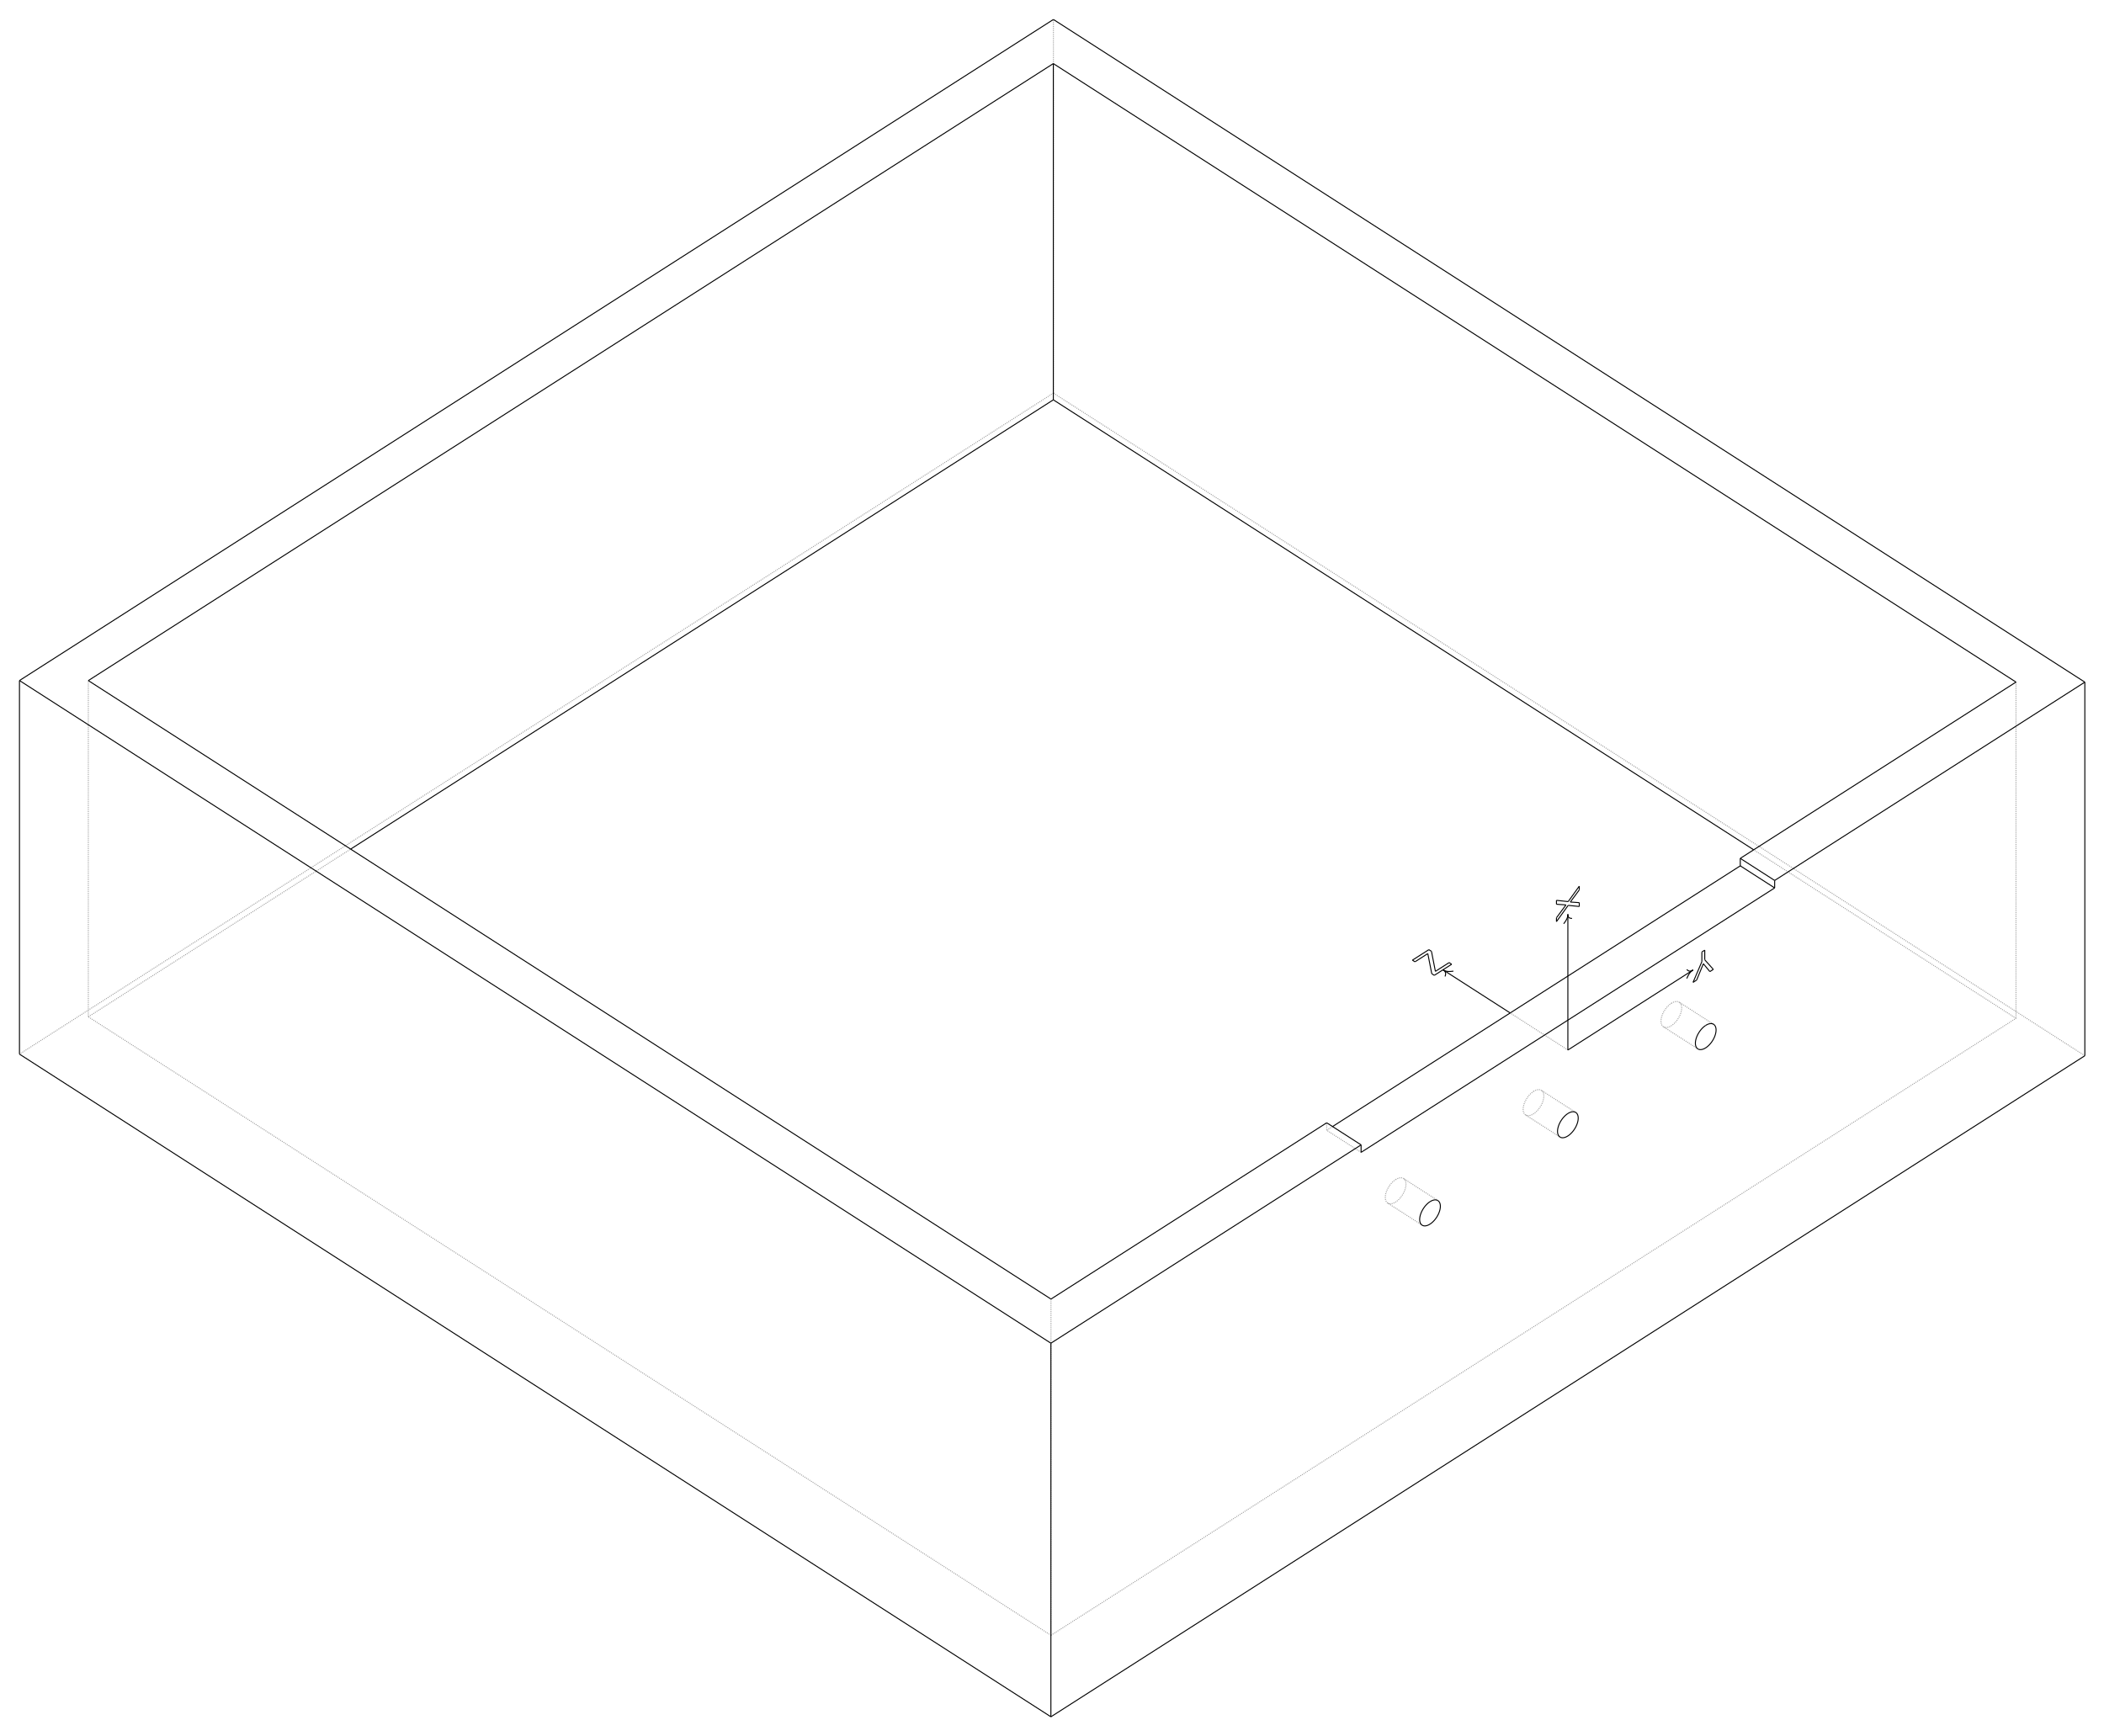
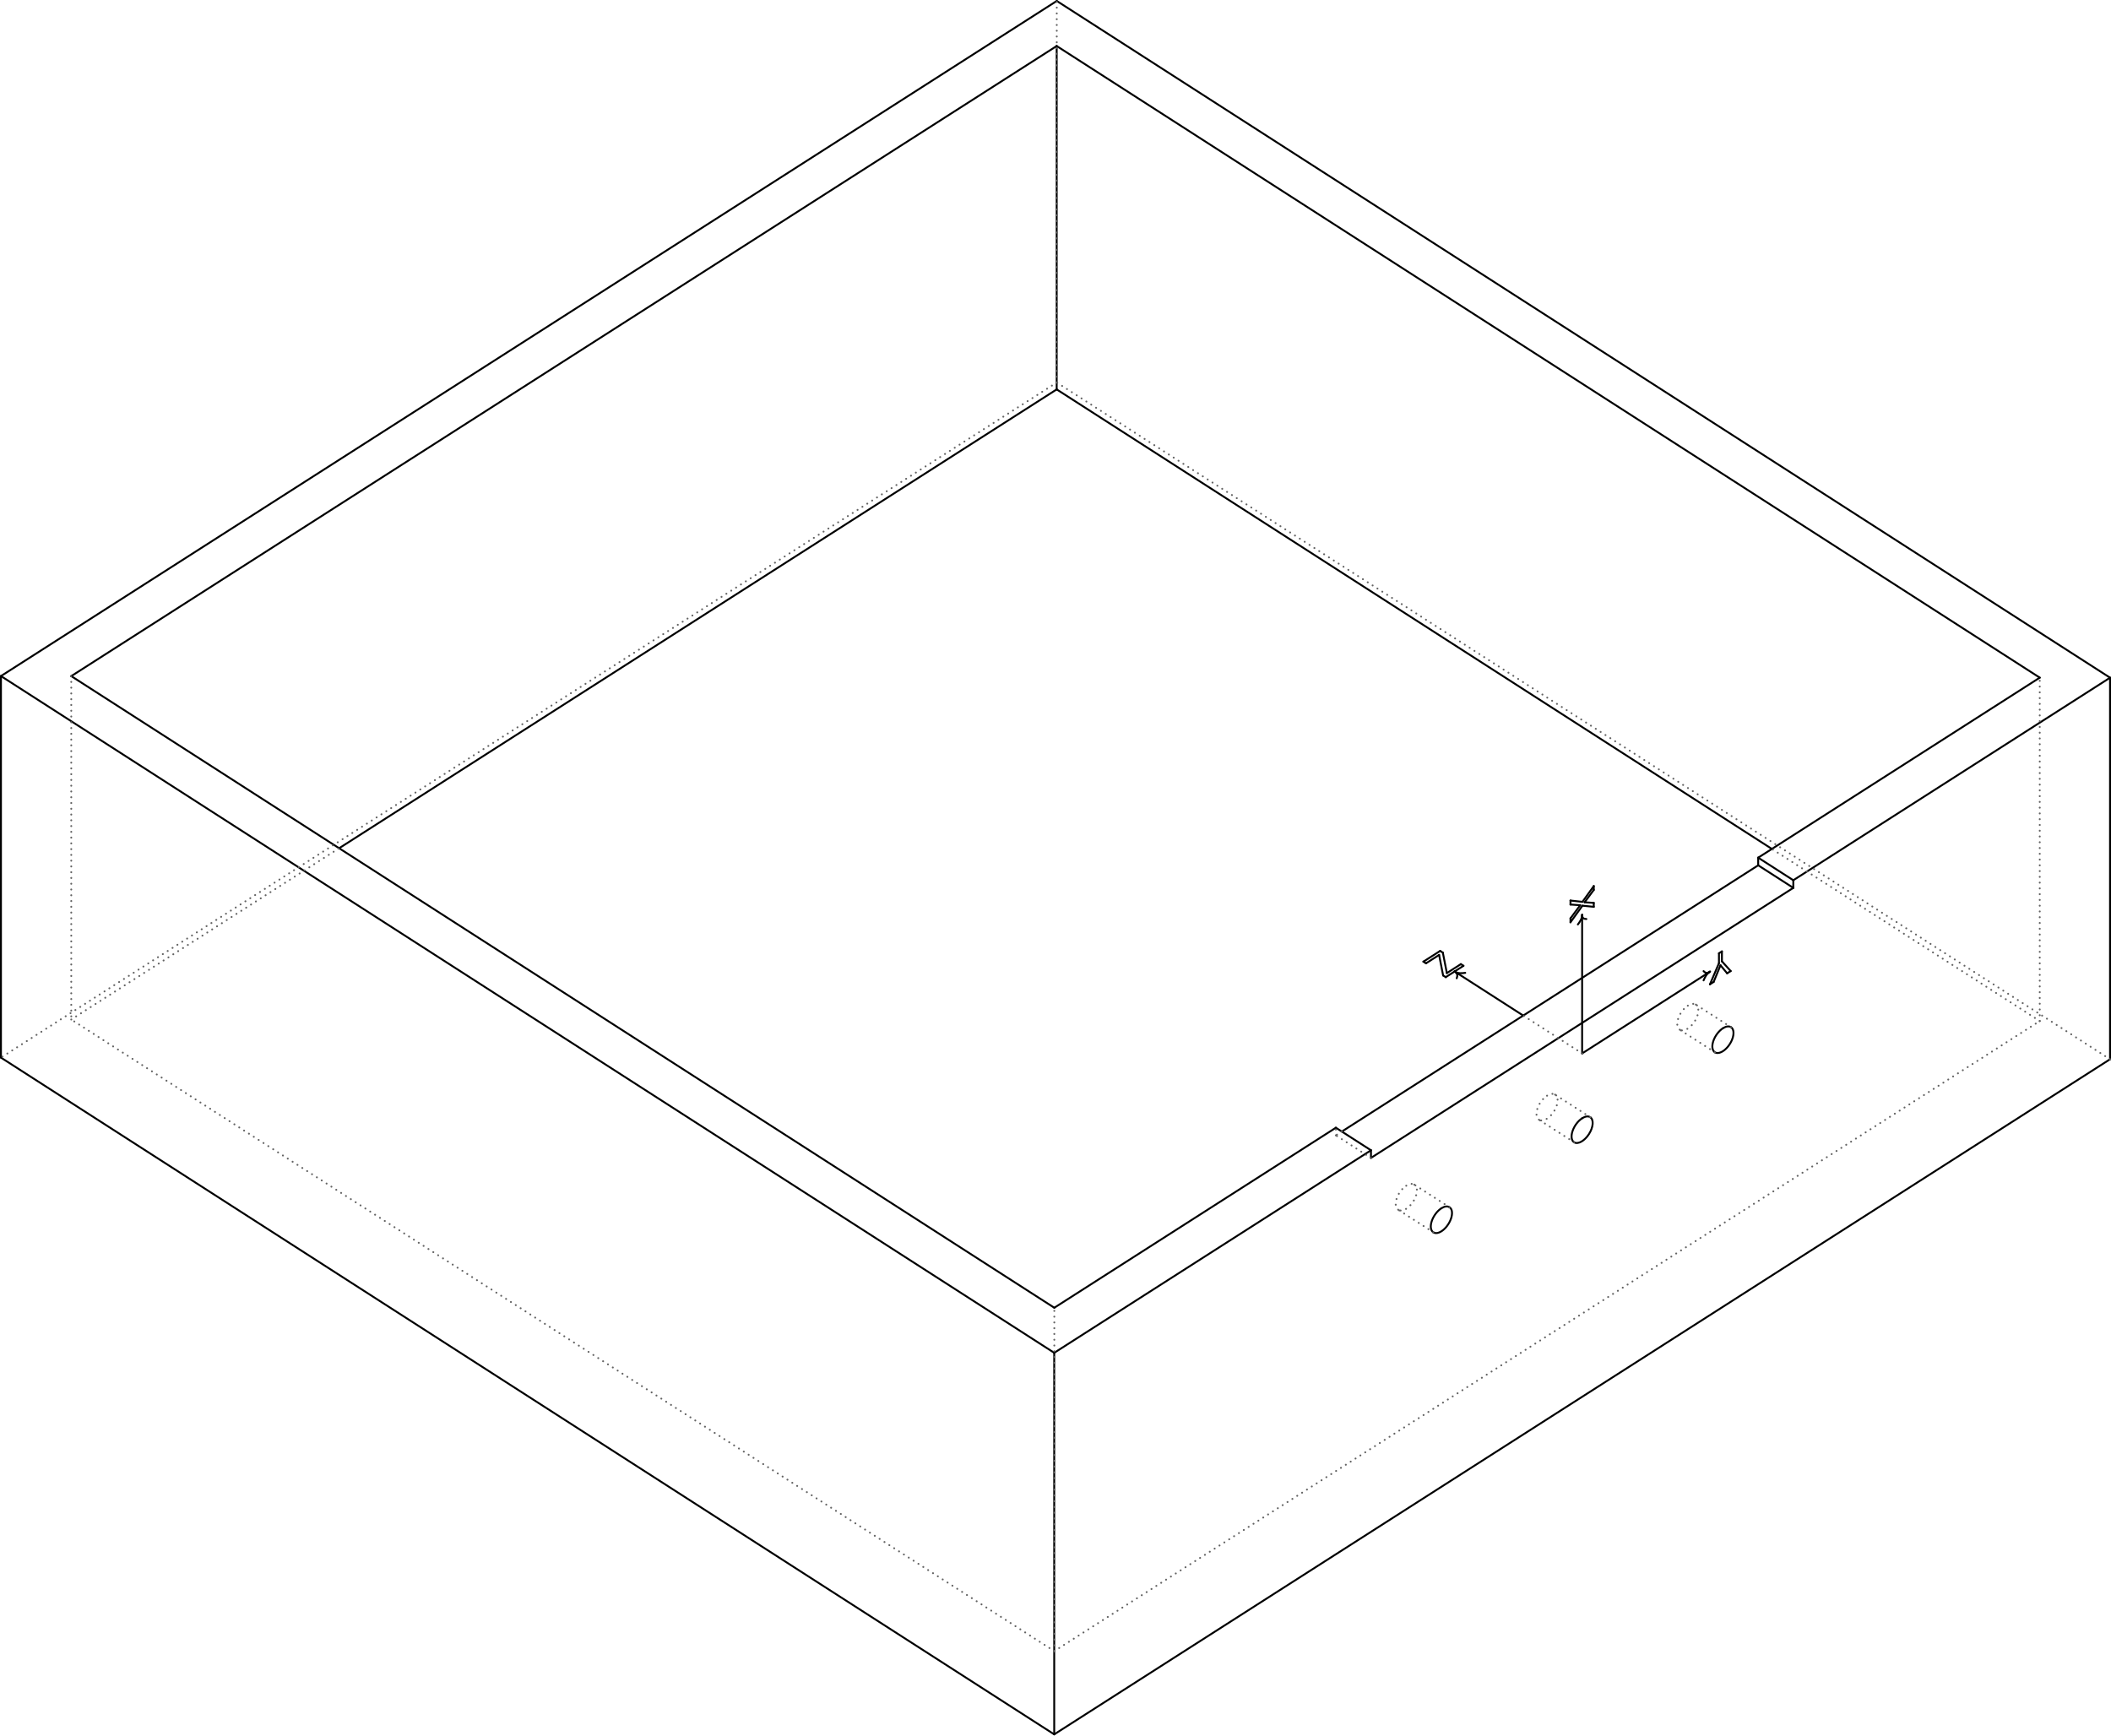
- <svg xmlns="http://www.w3.org/2000/svg" width="2161" height="1783">
-   <g transform="scale(5, -5)   translate(215.9605,-192.2487)" stroke-width="0.2" fill="none">
-     <g stroke="rgb(160,160,160)" fill="none" stroke-dasharray="0.2,0.2">
-       <path d="M0.428,111.494 L0.428,188.249 " />
-       <path d="M0.428,111.494 L-211.96,-24.317 " />
-       <path d="M212.303,-24.646 L0.428,111.494 " />
-       <path d="M198.161,-16.96 L198.161,52.119 " />
-       <path d="M-0.069,-143.716 L198.161,-16.96 " />
-       <path d="M57.766,-39.191 L56.569,-39.956 " />
-       <path d="M-0.069,-143.716 L-0.069,-74.637 " />
-       <path d="M56.569,-39.956 L56.569,-38.421 " />
-       <path d="M70.728,-50.091 L70.843,-50.021 L70.958,-49.957 L71.072,-49.901 L71.185,-49.852 L71.297,-49.811 L71.408,-49.777 L71.516,-49.751 L71.622,-49.733 L71.725,-49.723 L71.825,-49.72 L71.874,-49.722 L71.922,-49.726 L71.97,-49.731 L72.016,-49.739 L72.061,-49.749 L72.106,-49.76 L72.149,-49.774 L72.191,-49.789 L72.233,-49.806 L72.273,-49.825 L72.312,-49.847 L72.349,-49.87 " />
-       <path d="M72.349,-49.87 L72.415,-49.916 L72.476,-49.968 L72.533,-50.026 L72.586,-50.09 L72.634,-50.159 L72.678,-50.234 L72.717,-50.314 L72.751,-50.399 L72.78,-50.489 L72.805,-50.583 L72.824,-50.682 L72.838,-50.785 L72.847,-50.891 L72.851,-51.002 L72.85,-51.115 L72.844,-51.232 L72.833,-51.351 L72.817,-51.474 L72.795,-51.598 L72.769,-51.724 L72.738,-51.852 L72.702,-51.981 L72.661,-52.111 L72.615,-52.242 L72.565,-52.373 L72.511,-52.504 L72.452,-52.635 L72.389,-52.765 L72.322,-52.895 L72.252,-53.023 L72.177,-53.15 L72.099,-53.275 L72.018,-53.397 L71.934,-53.518 L71.846,-53.635 L71.756,-53.75 L71.664,-53.862 L71.569,-53.969 L71.473,-54.073 L71.374,-54.173 L71.274,-54.269 L71.173,-54.36 L71.07,-54.447 L70.967,-54.528 L70.863,-54.605 L70.759,-54.676 L70.655,-54.741 L70.551,-54.801 L70.447,-54.855 L70.344,-54.904 L70.242,-54.946 L70.141,-54.982 L70.042,-55.011 L69.944,-55.035 L69.848,-55.052 L69.754,-55.062 L69.663,-55.067 L69.574,-55.064 L69.488,-55.056 L69.405,-55.041 L69.325,-55.019 L69.248,-54.992 L69.175,-54.958 L69.106,-54.917 " />
-       <path d="M69.106,-54.917 L69.058,-54.884 L69.013,-54.848 L68.969,-54.809 L68.928,-54.767 L68.889,-54.722 L68.853,-54.674 L68.818,-54.623 L68.787,-54.569 L68.757,-54.513 L68.73,-54.453 L68.706,-54.392 L68.684,-54.327 L68.665,-54.261 L68.648,-54.192 L68.634,-54.12 L68.623,-54.047 L68.614,-53.971 L68.608,-53.893 L68.605,-53.814 L68.604,-53.733 L68.606,-53.65 L68.611,-53.565 L68.618,-53.479 L68.628,-53.391 L68.64,-53.303 L68.656,-53.213 L68.674,-53.122 L68.694,-53.03 L68.717,-52.938 L68.743,-52.844 L68.771,-52.751 L68.801,-52.656 L68.834,-52.562 L68.869,-52.467 L68.907,-52.372 L68.947,-52.277 L68.989,-52.182 L69.034,-52.088 L69.08,-51.994 L69.129,-51.9 L69.18,-51.807 L69.232,-51.715 L69.287,-51.624 L69.343,-51.533 L69.401,-51.444 L69.461,-51.356 L69.522,-51.269 L69.585,-51.183 L69.649,-51.1 L69.715,-51.017 L69.782,-50.937 L69.85,-50.858 L69.919,-50.781 L69.989,-50.707 L70.06,-50.634 L70.132,-50.564 L70.205,-50.496 L70.279,-50.43 L70.353,-50.367 L70.427,-50.306 L70.502,-50.248 L70.577,-50.193 L70.652,-50.141 L70.728,-50.091 " />
-       <path d="M99.046,-31.983 L99.162,-31.912 L99.277,-31.849 L99.391,-31.793 L99.504,-31.744 L99.616,-31.703 L99.726,-31.669 L99.834,-31.643 L99.94,-31.625 L100.043,-31.615 L100.144,-31.612 L100.193,-31.614 L100.241,-31.618 L100.288,-31.623 L100.334,-31.631 L100.38,-31.64 L100.424,-31.652 L100.467,-31.665 L100.51,-31.681 L100.551,-31.698 L100.591,-31.717 L100.63,-31.738 L100.668,-31.761 " />
-       <path d="M100.668,-31.761 L100.733,-31.808 L100.795,-31.86 L100.852,-31.918 L100.904,-31.982 L100.953,-32.051 L100.996,-32.126 L101.035,-32.206 L101.069,-32.291 L101.099,-32.381 L101.123,-32.475 L101.142,-32.574 L101.157,-32.676 L101.166,-32.783 L101.17,-32.893 L101.169,-33.007 L101.163,-33.124 L101.152,-33.243 L101.135,-33.365 L101.114,-33.49 L101.088,-33.616 L101.056,-33.744 L101.02,-33.873 L100.979,-34.003 L100.934,-34.134 L100.884,-34.265 L100.829,-34.396 L100.771,-34.527 L100.708,-34.657 L100.641,-34.787 L100.57,-34.915 L100.496,-35.042 L100.418,-35.167 L100.337,-35.289 L100.252,-35.41 L100.165,-35.527 L100.075,-35.642 L99.983,-35.753 L99.888,-35.861 L99.791,-35.965 L99.693,-36.065 L99.593,-36.161 L99.491,-36.252 L99.389,-36.339 L99.286,-36.42 L99.182,-36.497 L99.078,-36.568 L98.973,-36.633 L98.869,-36.693 L98.766,-36.747 L98.663,-36.795 L98.561,-36.838 L98.46,-36.873 L98.36,-36.903 L98.263,-36.927 L98.167,-36.944 L98.073,-36.954 L97.981,-36.959 L97.893,-36.956 L97.806,-36.948 L97.723,-36.933 L97.643,-36.911 L97.567,-36.883 L97.494,-36.849 L97.425,-36.809 " />
-       <path d="M97.425,-36.809 L97.377,-36.776 L97.331,-36.74 L97.288,-36.701 L97.247,-36.659 L97.208,-36.614 L97.171,-36.566 L97.137,-36.515 L97.105,-36.461 L97.076,-36.405 L97.049,-36.345 L97.025,-36.284 L97.003,-36.219 L96.983,-36.153 L96.967,-36.083 L96.953,-36.012 L96.941,-35.938 L96.933,-35.863 L96.927,-35.785 L96.923,-35.706 L96.922,-35.624 L96.924,-35.541 L96.929,-35.457 L96.936,-35.371 L96.946,-35.283 L96.959,-35.195 L96.974,-35.105 L96.992,-35.014 L97.013,-34.922 L97.036,-34.83 L97.061,-34.736 L97.089,-34.643 L97.12,-34.548 L97.153,-34.454 L97.188,-34.359 L97.226,-34.264 L97.266,-34.169 L97.308,-34.074 L97.352,-33.98 L97.399,-33.886 L97.447,-33.792 L97.498,-33.699 L97.551,-33.607 L97.605,-33.515 L97.661,-33.425 L97.72,-33.336 L97.779,-33.248 L97.841,-33.161 L97.903,-33.075 L97.968,-32.991 L98.033,-32.909 L98.1,-32.829 L98.168,-32.75 L98.238,-32.673 L98.308,-32.599 L98.379,-32.526 L98.451,-32.456 L98.524,-32.388 L98.597,-32.322 L98.671,-32.259 L98.746,-32.198 L98.82,-32.14 L98.896,-32.085 L98.971,-32.032 L99.046,-31.983 " />
-       <path d="M127.365,-13.875 L127.48,-13.804 L127.595,-13.741 L127.709,-13.685 L127.823,-13.636 L127.934,-13.595 L128.045,-13.561 L128.153,-13.535 L128.259,-13.517 L128.362,-13.507 L128.462,-13.504 L128.511,-13.506 L128.559,-13.509 L128.607,-13.515 L128.653,-13.523 L128.698,-13.532 L128.743,-13.544 L128.786,-13.557 L128.828,-13.573 L128.87,-13.59 L128.91,-13.609 L128.949,-13.63 L128.987,-13.653 " />
-       <path d="M128.987,-13.653 L129.052,-13.7 L129.113,-13.752 L129.17,-13.81 L129.223,-13.874 L129.271,-13.943 L129.315,-14.018 L129.354,-14.098 L129.388,-14.183 L129.417,-14.272 L129.442,-14.367 L129.461,-14.465 L129.475,-14.568 L129.484,-14.675 L129.488,-14.785 L129.487,-14.899 L129.481,-15.016 L129.47,-15.135 L129.454,-15.257 L129.432,-15.382 L129.406,-15.508 L129.375,-15.636 L129.339,-15.765 L129.298,-15.895 L129.253,-16.026 L129.202,-16.157 L129.148,-16.288 L129.089,-16.419 L129.026,-16.549 L128.959,-16.679 L128.889,-16.807 L128.814,-16.934 L128.736,-17.058 L128.655,-17.181 L128.571,-17.302 L128.483,-17.419 L128.394,-17.534 L128.301,-17.645 L128.206,-17.753 L128.11,-17.857 L128.011,-17.957 L127.911,-18.053 L127.81,-18.144 L127.707,-18.231 L127.604,-18.312 L127.5,-18.389 L127.396,-18.46 L127.292,-18.525 L127.188,-18.585 L127.084,-18.639 L126.981,-18.687 L126.879,-18.729 L126.778,-18.765 L126.679,-18.795 L126.581,-18.819 L126.485,-18.836 L126.391,-18.846 L126.3,-18.85 L126.211,-18.848 L126.125,-18.84 L126.042,-18.825 L125.962,-18.803 L125.885,-18.775 L125.812,-18.741 L125.743,-18.701 " />
-       <path d="M125.743,-18.701 L125.695,-18.668 L125.65,-18.632 L125.606,-18.593 L125.565,-18.551 L125.526,-18.506 L125.49,-18.458 L125.456,-18.407 L125.424,-18.353 L125.394,-18.296 L125.367,-18.237 L125.343,-18.175 L125.321,-18.111 L125.302,-18.044 L125.285,-17.975 L125.271,-17.904 L125.26,-17.83 L125.251,-17.755 L125.245,-17.677 L125.242,-17.598 L125.241,-17.516 L125.243,-17.433 L125.248,-17.349 L125.255,-17.263 L125.265,-17.175 L125.277,-17.087 L125.293,-16.997 L125.311,-16.906 L125.331,-16.814 L125.354,-16.722 L125.38,-16.628 L125.408,-16.534 L125.438,-16.44 L125.471,-16.345 L125.506,-16.251 L125.544,-16.156 L125.584,-16.061 L125.626,-15.966 L125.671,-15.872 L125.717,-15.777 L125.766,-15.684 L125.817,-15.591 L125.869,-15.499 L125.924,-15.407 L125.98,-15.317 L126.038,-15.228 L126.098,-15.139 L126.159,-15.053 L126.222,-14.967 L126.286,-14.883 L126.352,-14.801 L126.419,-14.721 L126.487,-14.642 L126.556,-14.565 L126.626,-14.491 L126.698,-14.418 L126.77,-14.348 L126.842,-14.28 L126.916,-14.214 L126.99,-14.151 L127.064,-14.09 L127.139,-14.032 L127.214,-13.977 L127.289,-13.924 L127.365,-13.875 " />
-       <path d="M198.161,-16.96 L144.277,17.664 " />
-       <path d="M-197.818,-16.652 L-143.934,17.804 " />
-       <path d="M-197.818,52.427 L-197.818,-16.652 " />
-       <path d="M-0.069,-143.716 L-197.818,-16.652 " />
-       <path d="M63.631,-44.494 L56.569,-39.956 " />
-       <path d="M106.109,-23.472 L94.257,-15.857 " />
-       <path d="M79.412,-54.408 L72.349,-49.87 " />
-       <path d="M76.169,-59.455 L69.106,-54.917 " />
-       <path d="M107.731,-36.299 L100.668,-31.761 " />
-       <path d="M104.487,-41.347 L97.425,-36.809 " />
-       <path d="M136.049,-18.191 L128.987,-13.653 " />
-       <path d="M132.806,-23.239 L125.743,-18.701 " />
+ <svg xmlns="http://www.w3.org/2000/svg" width="100.09mm" height="82.281mm" viewBox="-212.151 -188.44 424.646 349.087" version="1.1">
+   <g transform="scale(1,-1)" stroke-linecap="round">
+     <g fill="none" stroke="rgb(0,0,0)" stroke-width="0.382" id="Visible">
+       <line x1="0.428" y1="188.249" x2="-211.96" y2="52.438" />
+       <line x1="-211.96" y1="-24.317" x2="-211.96" y2="52.438" />
+       <line x1="212.303" y1="52.108" x2="0.428" y2="188.249" />
+       <line x1="212.303" y1="-24.646" x2="212.303" y2="52.108" />
+       <line x1="212.303" y1="52.108" x2="148.587" y2="11.365" />
+       <line x1="141.524" y1="15.903" x2="148.587" y2="11.365" />
+       <line x1="198.161" y1="52.119" x2="141.524" y2="15.903" />
+       <line x1="198.161" y1="52.119" x2="0.411" y2="179.184" />
+       <line x1="0.411" y1="179.184" x2="-197.818" y2="52.427" />
+       <line x1="-0.069" y1="-74.637" x2="-197.818" y2="52.427" />
+       <line x1="56.569" y1="-38.421" x2="-0.069" y2="-74.637" />
+       <line x1="56.569" y1="-38.421" x2="63.631" y2="-42.959" />
+       <line x1="63.631" y1="-42.959" x2="-0.086" y2="-83.702" />
+       <line x1="-0.086" y1="-83.702" x2="-211.96" y2="52.438" />
+       <line x1="-0.086" y1="-160.457" x2="-211.96" y2="-24.317" />
+       <line x1="-0.086" y1="-160.457" x2="-0.086" y2="-83.702" />
+       <line x1="212.303" y1="-24.646" x2="-0.086" y2="-160.457" />
+       <line x1="148.587" y1="9.83" x2="148.587" y2="11.365" />
+       <line x1="63.631" y1="-44.494" x2="148.587" y2="9.83" />
+       <line x1="63.631" y1="-44.494" x2="63.631" y2="-42.959" />
+       <path d="M 77.79,-54.629 A 3.0,1.63 57.277 0,0 79.412,-54.408" />
+       <path d="M 79.412,-54.408 A 3.0,1.63 57.277 1,0 76.169,-59.455" />
+       <path d="M 76.169,-59.455 A 3.0,1.63 57.277 0,0 77.79,-54.629" />
+       <path d="M 106.109,-36.521 A 3.0,1.63 57.277 0,0 107.731,-36.299" />
+       <path d="M 107.731,-36.299 A 3,1.63 57.277 1,0 104.487,-41.347" />
+       <path d="M 104.487,-41.347 A 3.0,1.63 57.277 0,0 106.109,-36.521" />
+       <path d="M 134.427,-18.413 A 3.0,1.63 57.277 0,0 136.049,-18.191" />
+       <path d="M 136.049,-18.191 A 3.0,1.63 57.277 1,0 132.806,-23.239" />
+       <path d="M 132.806,-23.239 A 3.0,1.63 57.277 0,0 134.427,-18.413" />
+       <line x1="148.587" y1="9.83" x2="141.524" y2="14.368" />
+       <line x1="141.524" y1="14.368" x2="141.524" y2="15.903" />
+       <line x1="141.524" y1="14.368" x2="57.766" y2="-39.191" />
+       <line x1="0.411" y1="110.105" x2="0.411" y2="179.184" />
+       <line x1="144.277" y1="17.664" x2="0.411" y2="110.105" />
+       <line x1="-143.934" y1="17.804" x2="0.411" y2="110.105" />
+       <line x1="106.109" y1="-23.472" x2="106.109" y2="4.408" />
+       <line x1="106.109" y1="-23.472" x2="131.825" y2="-7.028" />
+       <line x1="94.257" y1="-15.857" x2="80.455" y2="-6.989" />
+       <path d="M 106.109,4.408 C 106.109,3.633 106.537,3.598 106.966,3.562" />
+       <path d="M 106.109,4.408 C 106.109,3.633 105.68,3.05 105.252,2.466" />
+       <path d="M 131.825,-7.028 C 131.111,-7.485 130.825,-8.133 130.539,-8.78" />
+       <path d="M 131.825,-7.028 C 131.111,-7.485 130.825,-7.203 130.539,-6.921" />
+       <path d="M 80.455,-6.989 C 81.167,-7.446 81.881,-7.356 82.595,-7.265" />
+       <path d="M 80.455,-6.989 C 81.167,-7.446 81.024,-7.904 80.88,-8.361" />
+       <line x1="108.452" y1="10.193" x2="106.17" y2="7.019" />
+       <line x1="106.17" y1="7.019" x2="103.765" y2="7.28" />
+       <line x1="103.765" y1="7.28" x2="103.765" y2="6.478" />
+       <line x1="103.765" y1="6.478" x2="105.72" y2="6.341" />
+       <line x1="105.72" y1="6.341" x2="103.765" y2="3.697" />
+       <line x1="103.765" y1="3.697" x2="103.765" y2="2.909" />
+       <line x1="103.765" y1="2.909" x2="106.17" y2="6.245" />
+       <line x1="106.17" y1="6.245" x2="108.452" y2="6.018" />
+       <line x1="108.452" y1="6.018" x2="108.452" y2="6.806" />
+       <line x1="108.452" y1="6.806" x2="106.613" y2="6.933" />
+       <line x1="106.613" y1="6.933" x2="108.452" y2="9.419" />
+       <line x1="108.452" y1="9.419" x2="108.452" y2="10.193" />
+       <line x1="135.991" y1="-6.905" x2="134.229" y2="-4.944" />
+       <line x1="134.229" y1="-4.944" x2="134.229" y2="-2.95" />
+       <line x1="134.229" y1="-2.95" x2="133.632" y2="-3.333" />
+       <line x1="133.632" y1="-3.333" x2="133.632" y2="-5.326" />
+       <line x1="133.632" y1="-5.326" x2="131.825" y2="-9.569" />
+       <line x1="131.825" y1="-9.569" x2="132.564" y2="-9.096" />
+       <line x1="132.564" y1="-9.096" x2="133.94" y2="-5.742" />
+       <line x1="133.94" y1="-5.742" x2="135.277" y2="-7.361" />
+       <line x1="135.277" y1="-7.361" x2="135.991" y2="-6.905" />
+       <line x1="74.175" y1="-5.01" x2="77.551" y2="-2.852" />
+       <line x1="77.551" y1="-2.852" x2="78.089" y2="-3.198" />
+       <line x1="78.089" y1="-3.198" x2="78.897" y2="-7.31" />
+       <line x1="78.897" y1="-7.31" x2="81.713" y2="-5.51" />
+       <line x1="81.713" y1="-5.51" x2="82.239" y2="-5.848" />
+       <line x1="82.239" y1="-5.848" x2="80.455" y2="-6.989" />
+       <line x1="80.455" y1="-6.989" x2="78.671" y2="-8.129" />
+       <line x1="78.671" y1="-8.129" x2="78.145" y2="-7.791" />
+       <line x1="78.145" y1="-7.791" x2="77.337" y2="-3.662" />
+       <line x1="77.337" y1="-3.662" x2="74.701" y2="-5.348" />
+       <line x1="74.701" y1="-5.348" x2="74.175" y2="-5.01" />
    </g>
-     <g stroke="rgb(0,0,0)" fill="none">
-       <path d="M0.428,188.249 L-211.96,52.438 " />
-       <path d="M-211.96,-24.317 L-211.96,52.438 " />
-       <path d="M212.303,52.108 L0.428,188.249 " />
-       <path d="M212.303,-24.646 L212.303,52.108 " />
-       <path d="M212.303,52.108 L148.587,11.365 " />
-       <path d="M141.524,15.903 L148.587,11.365 " />
-       <path d="M198.161,52.119 L141.524,15.903 " />
-       <path d="M198.161,52.119 L0.411,179.184 " />
-       <path d="M0.411,179.184 L-197.818,52.427 " />
-       <path d="M-0.069,-74.637 L-197.818,52.427 " />
-       <path d="M56.569,-38.421 L-0.069,-74.637 " />
-       <path d="M56.569,-38.421 L63.631,-42.959 " />
-       <path d="M63.631,-42.959 L-0.086,-83.702 " />
-       <path d="M-0.086,-83.702 L-211.96,52.438 " />
-       <path d="M-0.086,-160.457 L-211.96,-24.317 " />
-       <path d="M-0.086,-160.457 L-0.086,-83.702 " />
-       <path d="M212.303,-24.646 L-0.086,-160.457 " />
-       <path d="M148.587,9.83 L148.587,11.365 " />
-       <path d="M63.631,-44.494 L148.587,9.83 " />
-       <path d="M63.631,-44.494 L63.631,-42.959 " />
-       <path d="M77.79,-54.629 L77.906,-54.559 L78.02,-54.495 L78.135,-54.439 L78.248,-54.39 L78.36,-54.349 L78.47,-54.315 L78.578,-54.289 L78.684,-54.271 L78.787,-54.261 L78.888,-54.258 L78.937,-54.26 L78.985,-54.264 L79.032,-54.269 L79.078,-54.277 L79.124,-54.287 L79.168,-54.298 L79.211,-54.312 L79.254,-54.327 L79.295,-54.344 L79.335,-54.363 L79.374,-54.385 L79.412,-54.408 " />
-       <path d="M79.412,-54.408 L79.477,-54.454 L79.539,-54.506 L79.596,-54.564 L79.648,-54.628 L79.697,-54.697 L79.74,-54.772 L79.779,-54.852 L79.813,-54.937 L79.843,-55.027 L79.867,-55.121 L79.886,-55.22 L79.901,-55.323 L79.91,-55.429 L79.914,-55.54 L79.913,-55.653 L79.907,-55.77 L79.896,-55.889 L79.879,-56.012 L79.858,-56.136 L79.832,-56.262 L79.8,-56.39 L79.764,-56.519 L79.723,-56.649 L79.678,-56.78 L79.628,-56.911 L79.573,-57.042 L79.515,-57.173 L79.452,-57.303 L79.385,-57.433 L79.314,-57.561 L79.24,-57.688 L79.162,-57.813 L79.08,-57.935 L78.996,-58.056 L78.909,-58.174 L78.819,-58.288 L78.727,-58.4 L78.632,-58.507 L78.535,-58.611 L78.437,-58.711 L78.337,-58.807 L78.235,-58.898 L78.133,-58.985 L78.03,-59.066 L77.926,-59.143 L77.822,-59.214 L77.717,-59.279 L77.613,-59.339 L77.51,-59.393 L77.407,-59.442 L77.305,-59.484 L77.204,-59.52 L77.104,-59.549 L77.007,-59.573 L76.911,-59.59 L76.817,-59.6 L76.725,-59.605 L76.636,-59.602 L76.55,-59.594 L76.467,-59.579 L76.387,-59.557 L76.311,-59.53 L76.238,-59.496 L76.169,-59.455 " />
-       <path d="M76.169,-59.455 L76.121,-59.422 L76.075,-59.386 L76.032,-59.347 L75.991,-59.305 L75.952,-59.26 L75.915,-59.212 L75.881,-59.161 L75.849,-59.107 L75.82,-59.051 L75.793,-58.991 L75.768,-58.93 L75.747,-58.865 L75.727,-58.799 L75.711,-58.73 L75.697,-58.658 L75.685,-58.585 L75.677,-58.509 L75.671,-58.431 L75.667,-58.352 L75.666,-58.271 L75.668,-58.188 L75.673,-58.103 L75.68,-58.017 L75.69,-57.929 L75.703,-57.841 L75.718,-57.751 L75.736,-57.66 L75.756,-57.568 L75.78,-57.476 L75.805,-57.382 L75.833,-57.289 L75.864,-57.194 L75.897,-57.1 L75.932,-57.005 L75.97,-56.91 L76.01,-56.815 L76.052,-56.72 L76.096,-56.626 L76.143,-56.532 L76.191,-56.438 L76.242,-56.345 L76.295,-56.253 L76.349,-56.162 L76.405,-56.071 L76.463,-55.982 L76.523,-55.894 L76.585,-55.807 L76.647,-55.721 L76.712,-55.638 L76.777,-55.555 L76.844,-55.475 L76.912,-55.396 L76.982,-55.319 L77.052,-55.245 L77.123,-55.172 L77.195,-55.102 L77.268,-55.034 L77.341,-54.968 L77.415,-54.905 L77.49,-54.844 L77.564,-54.786 L77.64,-54.731 L77.715,-54.679 L77.79,-54.629 " />
-       <path d="M106.109,-36.521 L106.224,-36.45 L106.339,-36.387 L106.453,-36.331 L106.566,-36.282 L106.678,-36.241 L106.789,-36.207 L106.897,-36.181 L107.003,-36.163 L107.106,-36.153 L107.206,-36.15 L107.255,-36.152 L107.303,-36.156 L107.351,-36.161 L107.397,-36.169 L107.442,-36.178 L107.487,-36.19 L107.53,-36.203 L107.572,-36.219 L107.614,-36.236 L107.654,-36.255 L107.693,-36.276 L107.731,-36.299 " />
-       <path d="M107.731,-36.299 L107.796,-36.346 L107.857,-36.398 L107.914,-36.456 L107.967,-36.52 L108.015,-36.589 L108.059,-36.664 L108.098,-36.744 L108.132,-36.829 L108.161,-36.919 L108.186,-37.013 L108.205,-37.112 L108.219,-37.214 L108.228,-37.321 L108.232,-37.431 L108.231,-37.545 L108.225,-37.662 L108.214,-37.781 L108.198,-37.903 L108.176,-38.028 L108.15,-38.154 L108.119,-38.282 L108.083,-38.411 L108.042,-38.541 L107.996,-38.672 L107.946,-38.803 L107.892,-38.934 L107.833,-39.065 L107.77,-39.195 L107.703,-39.325 L107.633,-39.453 L107.558,-39.58 L107.48,-39.705 L107.399,-39.827 L107.315,-39.948 L107.227,-40.065 L107.138,-40.18 L107.045,-40.291 L106.95,-40.399 L106.854,-40.503 L106.755,-40.603 L106.655,-40.699 L106.554,-40.79 L106.451,-40.877 L106.348,-40.958 L106.244,-41.035 L106.14,-41.106 L106.036,-41.171 L105.932,-41.231 L105.828,-41.285 L105.725,-41.333 L105.623,-41.376 L105.522,-41.411 L105.423,-41.441 L105.325,-41.465 L105.229,-41.482 L105.135,-41.492 L105.044,-41.497 L104.955,-41.494 L104.869,-41.486 L104.786,-41.471 L104.706,-41.449 L104.629,-41.421 L104.556,-41.387 L104.487,-41.347 " />
-       <path d="M104.487,-41.347 L104.439,-41.314 L104.394,-41.278 L104.35,-41.239 L104.309,-41.197 L104.27,-41.152 L104.234,-41.104 L104.199,-41.053 L104.168,-40.999 L104.138,-40.943 L104.111,-40.883 L104.087,-40.822 L104.065,-40.757 L104.046,-40.691 L104.029,-40.621 L104.015,-40.55 L104.004,-40.476 L103.995,-40.401 L103.989,-40.323 L103.986,-40.244 L103.985,-40.162 L103.987,-40.079 L103.992,-39.995 L103.999,-39.909 L104.009,-39.821 L104.021,-39.733 L104.037,-39.643 L104.055,-39.552 L104.075,-39.46 L104.098,-39.368 L104.124,-39.274 L104.152,-39.181 L104.182,-39.086 L104.215,-38.992 L104.25,-38.897 L104.288,-38.802 L104.328,-38.707 L104.37,-38.612 L104.415,-38.518 L104.461,-38.424 L104.51,-38.33 L104.561,-38.237 L104.613,-38.145 L104.668,-38.053 L104.724,-37.963 L104.782,-37.874 L104.842,-37.786 L104.903,-37.699 L104.966,-37.613 L105.03,-37.529 L105.096,-37.447 L105.163,-37.367 L105.231,-37.288 L105.3,-37.211 L105.37,-37.137 L105.441,-37.064 L105.513,-36.994 L105.586,-36.926 L105.66,-36.86 L105.734,-36.797 L105.808,-36.736 L105.883,-36.678 L105.958,-36.623 L106.033,-36.57 L106.109,-36.521 " />
-       <path d="M134.427,-18.413 L134.543,-18.342 L134.658,-18.279 L134.772,-18.223 L134.885,-18.174 L134.997,-18.133 L135.107,-18.099 L135.215,-18.073 L135.321,-18.055 L135.424,-18.045 L135.525,-18.042 L135.574,-18.044 L135.622,-18.048 L135.669,-18.053 L135.715,-18.061 L135.761,-18.07 L135.805,-18.082 L135.849,-18.095 L135.891,-18.111 L135.932,-18.128 L135.972,-18.147 L136.011,-18.168 L136.049,-18.191 " />
-       <path d="M136.049,-18.191 L136.114,-18.238 L136.176,-18.29 L136.233,-18.348 L136.285,-18.412 L136.334,-18.481 L136.377,-18.556 L136.416,-18.636 L136.45,-18.721 L136.48,-18.81 L136.504,-18.905 L136.523,-19.004 L136.538,-19.106 L136.547,-19.213 L136.551,-19.323 L136.55,-19.437 L136.544,-19.554 L136.533,-19.673 L136.516,-19.795 L136.495,-19.92 L136.469,-20.046 L136.437,-20.174 L136.401,-20.303 L136.36,-20.433 L136.315,-20.564 L136.265,-20.695 L136.21,-20.826 L136.152,-20.957 L136.089,-21.087 L136.022,-21.217 L135.951,-21.345 L135.877,-21.472 L135.799,-21.597 L135.718,-21.719 L135.633,-21.84 L135.546,-21.957 L135.456,-22.072 L135.364,-22.183 L135.269,-22.291 L135.172,-22.395 L135.074,-22.495 L134.974,-22.591 L134.872,-22.682 L134.77,-22.769 L134.667,-22.85 L134.563,-22.927 L134.459,-22.998 L134.354,-23.063 L134.25,-23.123 L134.147,-23.177 L134.044,-23.225 L133.942,-23.267 L133.841,-23.303 L133.741,-23.333 L133.644,-23.357 L133.548,-23.374 L133.454,-23.384 L133.362,-23.389 L133.274,-23.386 L133.187,-23.378 L133.104,-23.363 L133.024,-23.341 L132.948,-23.313 L132.875,-23.279 L132.806,-23.239 " />
-       <path d="M132.806,-23.239 L132.758,-23.206 L132.712,-23.17 L132.669,-23.131 L132.628,-23.089 L132.589,-23.044 L132.552,-22.996 L132.518,-22.945 L132.486,-22.891 L132.457,-22.834 L132.43,-22.775 L132.406,-22.713 L132.384,-22.649 L132.364,-22.582 L132.348,-22.513 L132.334,-22.442 L132.322,-22.368 L132.314,-22.293 L132.308,-22.215 L132.304,-22.136 L132.304,-22.054 L132.305,-21.971 L132.31,-21.887 L132.317,-21.801 L132.327,-21.713 L132.34,-21.625 L132.355,-21.535 L132.373,-21.444 L132.394,-21.352 L132.417,-21.26 L132.442,-21.166 L132.47,-21.072 L132.501,-20.978 L132.534,-20.884 L132.569,-20.789 L132.607,-20.694 L132.647,-20.599 L132.689,-20.504 L132.733,-20.41 L132.78,-20.316 L132.828,-20.222 L132.879,-20.129 L132.932,-20.037 L132.986,-19.945 L133.043,-19.855 L133.101,-19.766 L133.16,-19.677 L133.222,-19.591 L133.284,-19.505 L133.349,-19.421 L133.414,-19.339 L133.481,-19.259 L133.549,-19.18 L133.619,-19.103 L133.689,-19.029 L133.76,-18.956 L133.832,-18.886 L133.905,-18.818 L133.978,-18.752 L134.052,-18.689 L134.127,-18.628 L134.201,-18.57 L134.277,-18.515 L134.352,-18.462 L134.427,-18.413 " />
-       <path d="M148.587,9.83 L141.524,14.368 " />
-       <path d="M141.524,14.368 L141.524,15.903 " />
-       <path d="M141.524,14.368 L57.766,-39.191 " />
-       <path d="M0.411,110.105 L0.411,179.184 " />
-       <path d="M144.277,17.664 L0.411,110.105 " />
-       <path d="M-143.934,17.804 L0.411,110.105 " />
-       <path d="M106.109,-23.472 L106.109,4.408 " />
-       <path d="M106.109,-23.472 L131.825,-7.028 " />
-       <path d="M94.257,-15.857 L80.455,-6.989 " />
-       <path d="M106.109,4.408 L106.11,4.337 L106.114,4.271 L106.12,4.209 L106.128,4.151 L106.139,4.096 L106.151,4.045 L106.166,3.998 L106.182,3.954 L106.201,3.913 L106.221,3.876 L106.243,3.841 L106.267,3.809 L106.292,3.78 L106.319,3.754 L106.347,3.73 L106.377,3.708 L106.407,3.688 L106.439,3.671 L106.472,3.655 L106.506,3.641 L106.577,3.618 L106.651,3.6 L106.728,3.587 L106.806,3.577 L106.966,3.562 " />
-       <path d="M106.109,4.408 L106.108,4.336 L106.104,4.265 L106.098,4.195 L106.09,4.126 L106.079,4.058 L106.066,3.991 L106.052,3.925 L106.035,3.86 L105.996,3.732 L105.951,3.607 L105.899,3.485 L105.841,3.365 L105.778,3.248 L105.711,3.133 L105.64,3.019 L105.566,2.907 L105.49,2.795 L105.411,2.685 L105.252,2.466 " />
-       <path d="M131.825,-7.028 L131.759,-7.072 L131.696,-7.116 L131.635,-7.162 L131.576,-7.208 L131.52,-7.256 L131.466,-7.304 L131.363,-7.404 L131.268,-7.507 L131.18,-7.613 L131.098,-7.721 L131.021,-7.833 L130.95,-7.946 L130.883,-8.062 L130.82,-8.179 L130.76,-8.297 L130.703,-8.417 L130.647,-8.538 L130.539,-8.78 " />
-       <path d="M131.825,-7.028 L131.759,-7.069 L131.696,-7.106 L131.635,-7.138 L131.576,-7.167 L131.52,-7.191 L131.466,-7.212 L131.413,-7.23 L131.363,-7.244 L131.314,-7.255 L131.268,-7.263 L131.223,-7.268 L131.18,-7.27 L131.138,-7.269 L131.098,-7.266 L131.059,-7.26 L131.021,-7.252 L130.985,-7.242 L130.95,-7.23 L130.916,-7.215 L130.883,-7.2 L130.82,-7.163 L130.76,-7.121 L130.703,-7.075 L130.647,-7.026 L130.539,-6.921 " />
-       <path d="M80.455,-6.989 L80.522,-7.03 L80.589,-7.068 L80.655,-7.103 L80.722,-7.136 L80.789,-7.165 L80.856,-7.192 L80.923,-7.216 L80.99,-7.238 L81.056,-7.257 L81.123,-7.274 L81.19,-7.288 L81.257,-7.301 L81.391,-7.32 L81.524,-7.332 L81.658,-7.338 L81.792,-7.338 L81.926,-7.333 L82.06,-7.324 L82.193,-7.312 L82.327,-7.298 L82.595,-7.265 " />
-       <path d="M80.455,-6.989 L80.519,-7.031 L80.579,-7.074 L80.633,-7.117 L80.684,-7.16 L80.729,-7.203 L80.771,-7.246 L80.809,-7.289 L80.842,-7.332 L80.872,-7.375 L80.898,-7.418 L80.921,-7.461 L80.941,-7.503 L80.957,-7.546 L80.97,-7.589 L80.981,-7.632 L80.989,-7.675 L80.994,-7.718 L80.997,-7.761 L80.998,-7.804 L80.997,-7.846 L80.989,-7.932 L80.975,-8.018 L80.955,-8.104 L80.933,-8.189 L80.88,-8.361 " />
-       <path d="M108.452,10.193 L106.17,7.019 " />
-       <path d="M106.17,7.019 L103.765,7.28 " />
-       <path d="M103.765,7.28 L103.765,6.478 " />
-       <path d="M103.765,6.478 L105.72,6.341 " />
-       <path d="M105.72,6.341 L103.765,3.697 " />
-       <path d="M103.765,3.697 L103.765,2.909 " />
-       <path d="M103.765,2.909 L106.17,6.245 " />
-       <path d="M106.17,6.245 L108.452,6.018 " />
-       <path d="M108.452,6.018 L108.452,6.806 " />
-       <path d="M108.452,6.806 L106.613,6.933 " />
-       <path d="M106.613,6.933 L108.452,9.419 " />
-       <path d="M108.452,9.419 L108.452,10.193 " />
-       <path d="M135.991,-6.905 L134.229,-4.944 " />
-       <path d="M134.229,-4.944 L134.229,-2.95 " />
-       <path d="M134.229,-2.95 L133.632,-3.333 " />
-       <path d="M133.632,-3.333 L133.632,-5.326 " />
-       <path d="M133.632,-5.326 L131.825,-9.569 " />
-       <path d="M131.825,-9.569 L132.564,-9.096 " />
-       <path d="M132.564,-9.096 L133.94,-5.742 " />
-       <path d="M133.94,-5.742 L135.277,-7.361 " />
-       <path d="M135.277,-7.361 L135.991,-6.905 " />
-       <path d="M74.175,-5.01 L77.551,-2.852 " />
-       <path d="M77.551,-2.852 L78.089,-3.198 " />
-       <path d="M78.089,-3.198 L78.897,-7.31 " />
-       <path d="M78.897,-7.31 L81.713,-5.51 " />
-       <path d="M81.713,-5.51 L82.239,-5.848 " />
-       <path d="M82.239,-5.848 L80.455,-6.989 " />
-       <path d="M80.455,-6.989 L78.671,-8.129 " />
-       <path d="M78.671,-8.129 L78.145,-7.791 " />
-       <path d="M78.145,-7.791 L77.337,-3.662 " />
-       <path d="M77.337,-3.662 L74.701,-5.348 " />
-       <path d="M74.701,-5.348 L74.175,-5.01 " />
+     <g fill="none" stroke="rgb(99,99,99)" stroke-width="0.382" id="Hidden" stroke-dasharray="0.01 1.15">
+       <line x1="0.428" y1="111.494" x2="0.428" y2="188.249" />
+       <line x1="0.428" y1="111.494" x2="-211.96" y2="-24.317" />
+       <line x1="212.303" y1="-24.646" x2="0.428" y2="111.494" />
+       <line x1="198.161" y1="-16.96" x2="198.161" y2="52.119" />
+       <line x1="-0.069" y1="-143.716" x2="198.161" y2="-16.96" />
+       <line x1="57.766" y1="-39.191" x2="56.569" y2="-39.956" />
+       <line x1="-0.069" y1="-143.716" x2="-0.069" y2="-74.637" />
+       <line x1="56.569" y1="-39.956" x2="56.569" y2="-38.421" />
+       <path d="M 70.728,-50.091 A 3.0,1.63 57.277 0,0 72.349,-49.87" />
+       <path d="M 72.349,-49.87 A 3,1.63 57.277 1,0 69.106,-54.917" />
+       <path d="M 69.106,-54.917 A 3.0,1.63 57.277 0,0 70.728,-50.091" />
+       <path d="M 99.046,-31.983 A 3.0,1.63 57.277 0,0 100.668,-31.761" />
+       <path d="M 100.668,-31.761 A 3.0,1.63 57.277 1,0 97.425,-36.809" />
+       <path d="M 97.425,-36.809 A 3.0,1.63 57.277 0,0 99.046,-31.983" />
+       <path d="M 127.365,-13.875 A 3.0,1.63 57.277 0,0 128.987,-13.653" />
+       <path d="M 128.987,-13.653 A 3.0,1.63 57.277 1,0 125.743,-18.701" />
+       <path d="M 125.743,-18.701 A 3.0,1.63 57.277 0,0 127.365,-13.875" />
+       <line x1="198.161" y1="-16.96" x2="144.277" y2="17.664" />
+       <line x1="-197.818" y1="-16.652" x2="-143.934" y2="17.804" />
+       <line x1="-197.818" y1="52.427" x2="-197.818" y2="-16.652" />
+       <line x1="-0.069" y1="-143.716" x2="-197.818" y2="-16.652" />
+       <line x1="63.631" y1="-44.494" x2="56.569" y2="-39.956" />
+       <line x1="106.109" y1="-23.472" x2="94.257" y2="-15.857" />
+       <line x1="79.412" y1="-54.408" x2="72.349" y2="-49.87" />
+       <line x1="76.169" y1="-59.455" x2="69.106" y2="-54.917" />
+       <line x1="107.731" y1="-36.299" x2="100.668" y2="-31.761" />
+       <line x1="104.487" y1="-41.347" x2="97.425" y2="-36.809" />
+       <line x1="136.049" y1="-18.191" x2="128.987" y2="-13.653" />
+       <line x1="132.806" y1="-23.239" x2="125.743" y2="-18.701" />
    </g>
  </g>
</svg>
